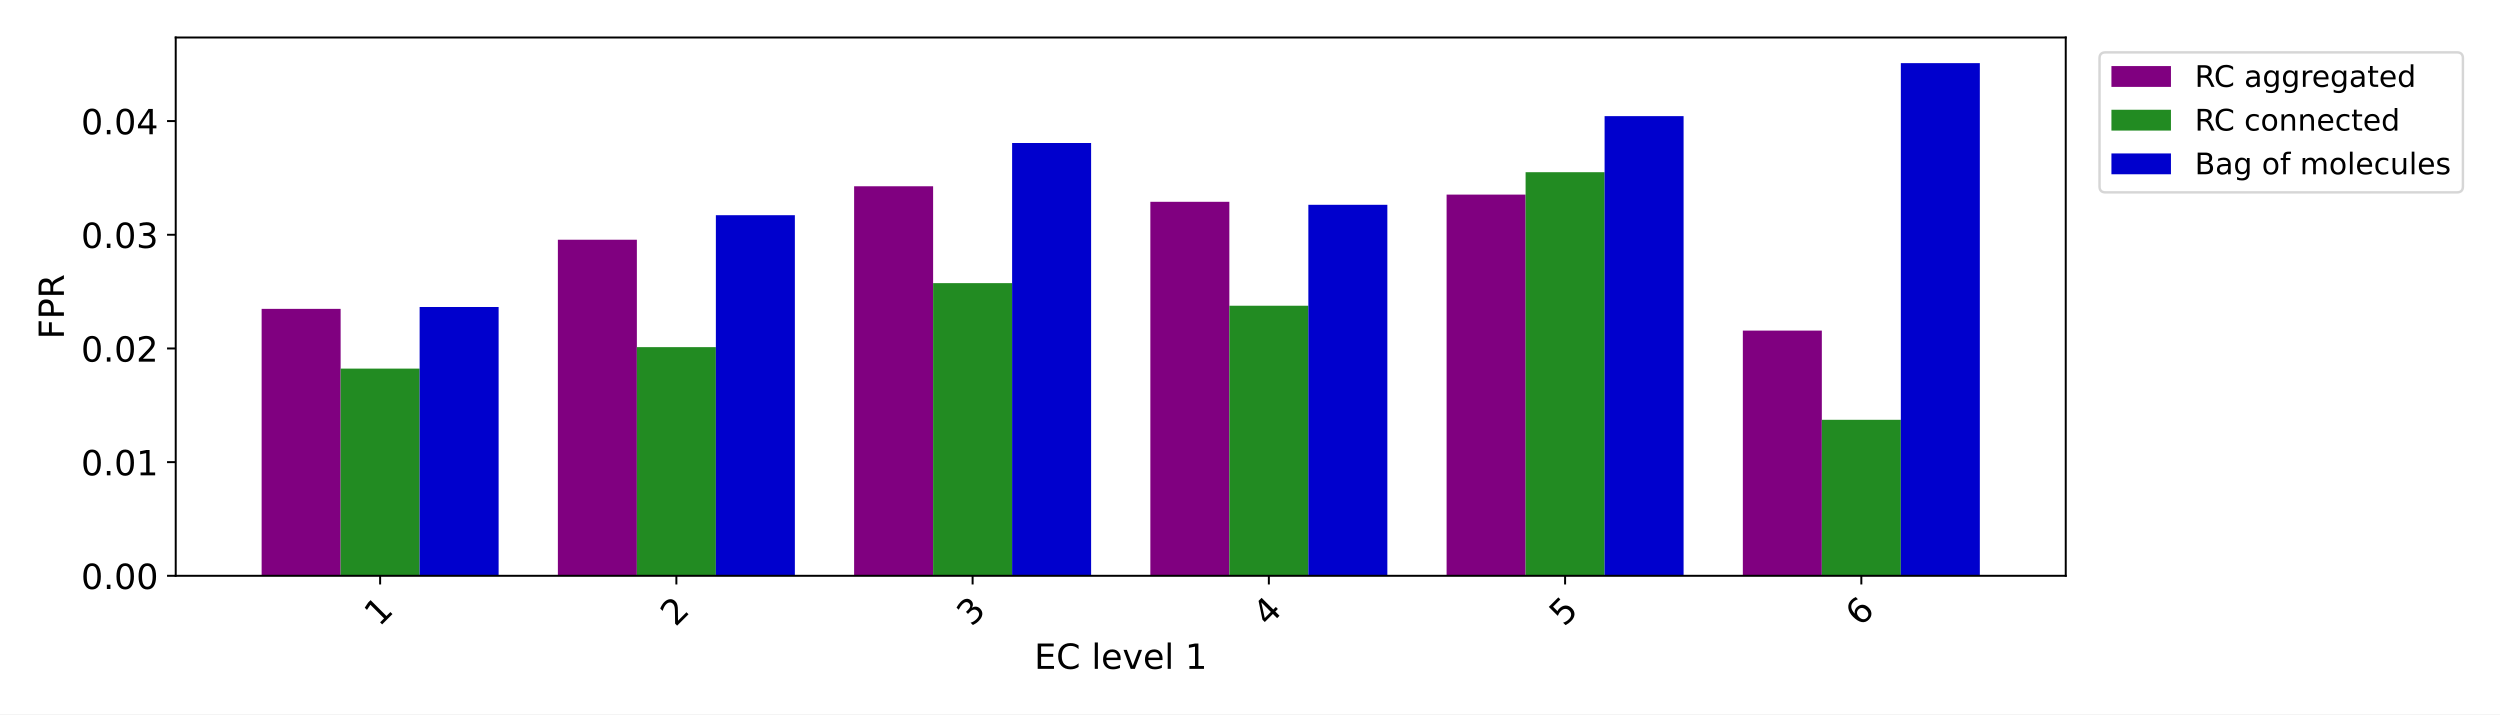
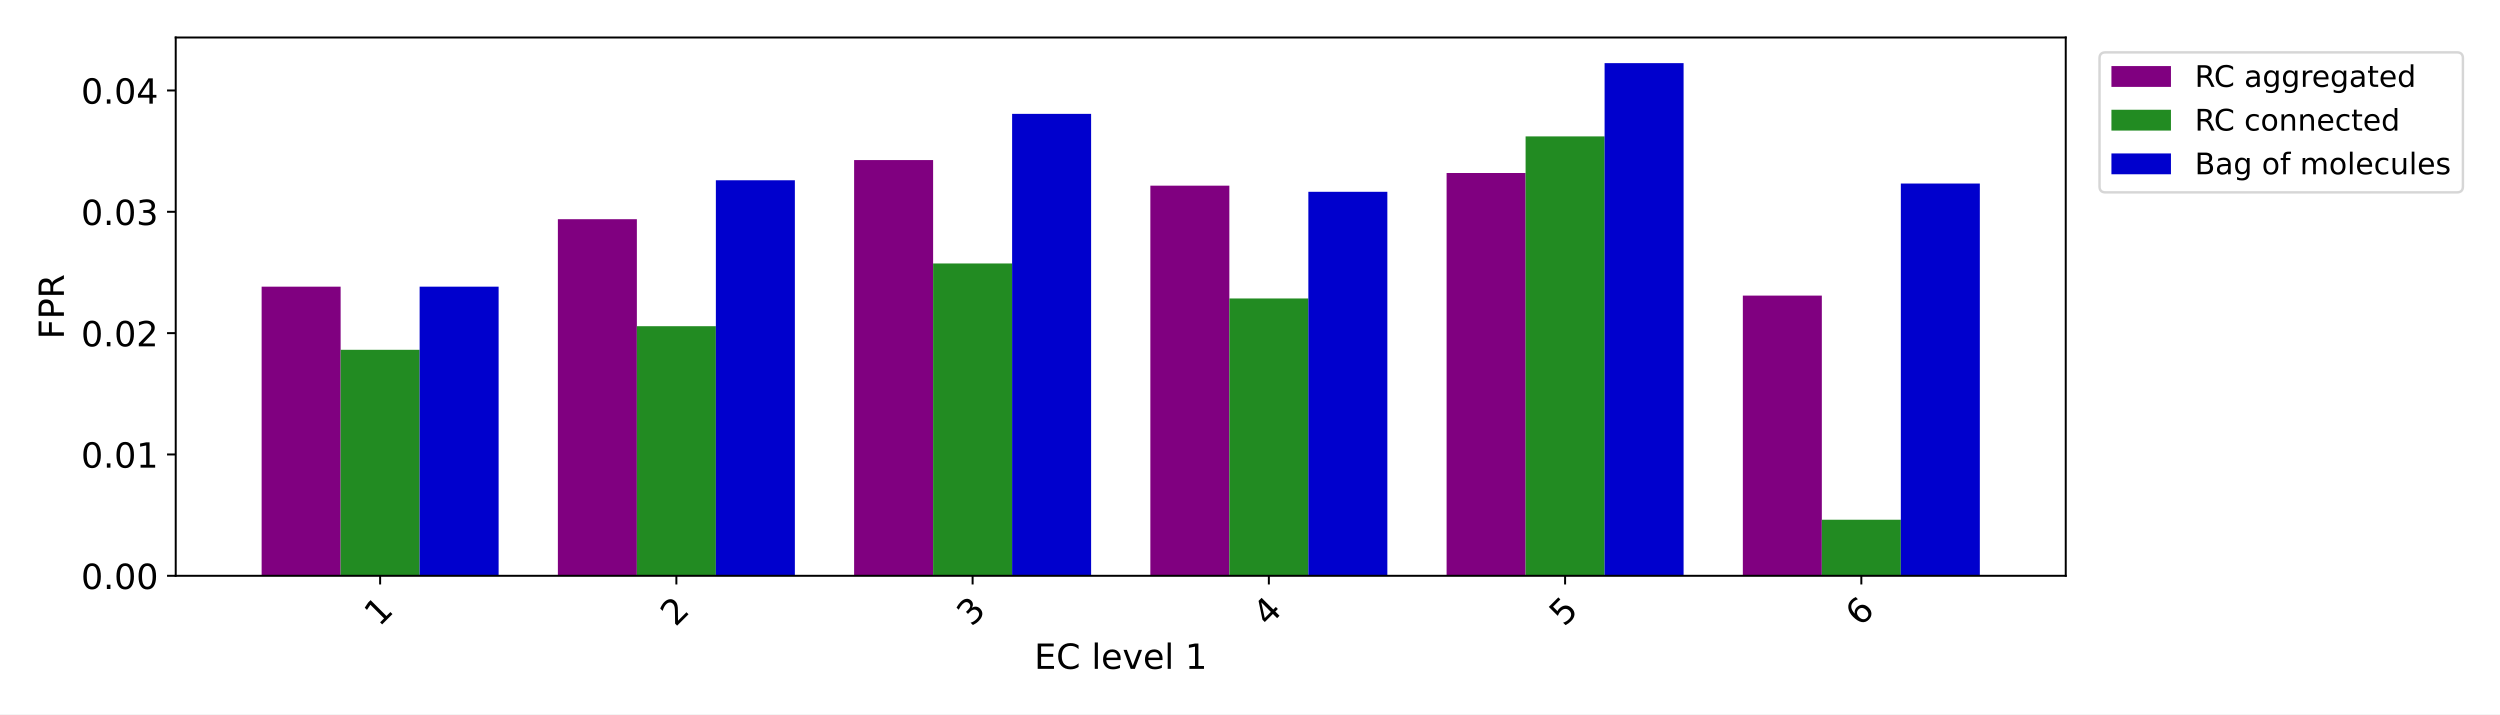
<svg xmlns="http://www.w3.org/2000/svg" xmlns:xlink="http://www.w3.org/1999/xlink" width="1008pt" height="288pt" viewBox="0 0 1008 288" version="1.1">
  <defs>
    <style type="text/css">*{stroke-linejoin: round; stroke-linecap: butt}</style>
  </defs>
  <g id="figure_1">
    <g id="patch_1">
      <path d="M 0 288  L 1008 288  L 1008 0  L 0 0  z " style="fill: #ffffff" />
    </g>
    <g id="axes_1">
      <g id="patch_2">
        <path d="M 70.85 232.163  L 832.908 232.163  L 832.908 15.12  L 70.85 15.12  z " style="fill: #ffffff" />
      </g>
      <g id="patch_3">
-         <path d="M 105.489 232.163  L 137.341 232.163  L 137.341 124.537  L 105.489 124.537  z " clip-path="url(#p4ef9a474c8)" style="fill: #800080" />
+         <path d="M 105.489 232.163  L 137.341 232.163  L 137.341 115.587  L 105.489 115.587  z " clip-path="url(#pcc85b727e2)" style="fill: #800080" />
      </g>
      <g id="patch_4">
-         <path d="M 224.934 232.163  L 256.786 232.163  L 256.786 96.662  L 224.934 96.662  z " clip-path="url(#p4ef9a474c8)" style="fill: #800080" />
+         <path d="M 224.934 232.163  L 256.786 232.163  L 256.786 88.374  L 224.934 88.374  z " clip-path="url(#pcc85b727e2)" style="fill: #800080" />
      </g>
      <g id="patch_5">
-         <path d="M 344.379 232.163  L 376.231 232.163  L 376.231 75.114  L 344.379 75.114  z " clip-path="url(#p4ef9a474c8)" style="fill: #800080" />
+         <path d="M 344.379 232.163  L 376.231 232.163  L 376.231 64.541  L 344.379 64.541  z " clip-path="url(#pcc85b727e2)" style="fill: #800080" />
      </g>
      <g id="patch_6">
-         <path d="M 463.823 232.163  L 495.675 232.163  L 495.675 81.374  L 463.823 81.374  z " clip-path="url(#p4ef9a474c8)" style="fill: #800080" />
+         <path d="M 463.823 232.163  L 495.675 232.163  L 495.675 74.869  L 463.823 74.869  z " clip-path="url(#pcc85b727e2)" style="fill: #800080" />
      </g>
      <g id="patch_7">
-         <path d="M 583.268 232.163  L 615.12 232.163  L 615.12 78.475  L 583.268 78.475  z " clip-path="url(#p4ef9a474c8)" style="fill: #800080" />
+         <path d="M 583.268 232.163  L 615.12 232.163  L 615.12 69.75  L 583.268 69.75  z " clip-path="url(#pcc85b727e2)" style="fill: #800080" />
      </g>
      <g id="patch_8">
-         <path d="M 702.713 232.163  L 734.565 232.163  L 734.565 133.303  L 702.713 133.303  z " clip-path="url(#p4ef9a474c8)" style="fill: #800080" />
+         <path d="M 702.713 232.163  L 734.565 232.163  L 734.565 119.182  L 702.713 119.182  z " clip-path="url(#pcc85b727e2)" style="fill: #800080" />
      </g>
      <g id="patch_9">
-         <path d="M 137.341 232.163  L 169.193 232.163  L 169.193 148.621  L 137.341 148.621  z " clip-path="url(#p4ef9a474c8)" style="fill: #228b22" />
+         <path d="M 137.341 232.163  L 169.193 232.163  L 169.193 141.037  L 137.341 141.037  z " clip-path="url(#pcc85b727e2)" style="fill: #228b22" />
      </g>
      <g id="patch_10">
-         <path d="M 256.786 232.163  L 288.638 232.163  L 288.638 139.973  L 256.786 139.973  z " clip-path="url(#p4ef9a474c8)" style="fill: #228b22" />
+         <path d="M 256.786 232.163  L 288.638 232.163  L 288.638 131.511  L 256.786 131.511  z " clip-path="url(#pcc85b727e2)" style="fill: #228b22" />
      </g>
      <g id="patch_11">
-         <path d="M 376.231 232.163  L 408.083 232.163  L 408.083 114.168  L 376.231 114.168  z " clip-path="url(#p4ef9a474c8)" style="fill: #228b22" />
+         <path d="M 376.231 232.163  L 408.083 232.163  L 408.083 106.225  L 376.231 106.225  z " clip-path="url(#pcc85b727e2)" style="fill: #228b22" />
      </g>
      <g id="patch_12">
-         <path d="M 495.675 232.163  L 527.527 232.163  L 527.527 123.26  L 495.675 123.26  z " clip-path="url(#p4ef9a474c8)" style="fill: #228b22" />
+         <path d="M 495.675 232.163  L 527.527 232.163  L 527.527 120.337  L 495.675 120.337  z " clip-path="url(#pcc85b727e2)" style="fill: #228b22" />
      </g>
      <g id="patch_13">
-         <path d="M 615.12 232.163  L 646.972 232.163  L 646.972 69.435  L 615.12 69.435  z " clip-path="url(#p4ef9a474c8)" style="fill: #228b22" />
+         <path d="M 615.12 232.163  L 646.972 232.163  L 646.972 54.985  L 615.12 54.985  z " clip-path="url(#pcc85b727e2)" style="fill: #228b22" />
      </g>
      <g id="patch_14">
-         <path d="M 734.565 232.163  L 766.417 232.163  L 766.417 169.252  L 734.565 169.252  z " clip-path="url(#p4ef9a474c8)" style="fill: #228b22" />
+         <path d="M 734.565 232.163  L 766.417 232.163  L 766.417 209.567  L 734.565 209.567  z " clip-path="url(#pcc85b727e2)" style="fill: #228b22" />
      </g>
      <g id="patch_15">
-         <path d="M 169.193 232.163  L 201.045 232.163  L 201.045 123.784  L 169.193 123.784  z " clip-path="url(#p4ef9a474c8)" style="fill: #0000cd" />
+         <path d="M 169.193 232.163  L 201.045 232.163  L 201.045 115.587  L 169.193 115.587  z " clip-path="url(#pcc85b727e2)" style="fill: #0000cd" />
      </g>
      <g id="patch_16">
-         <path d="M 288.638 232.163  L 320.49 232.163  L 320.49 86.763  L 288.638 86.763  z " clip-path="url(#p4ef9a474c8)" style="fill: #0000cd" />
+         <path d="M 288.638 232.163  L 320.49 232.163  L 320.49 72.688  L 288.638 72.688  z " clip-path="url(#pcc85b727e2)" style="fill: #0000cd" />
      </g>
      <g id="patch_17">
-         <path d="M 408.083 232.163  L 439.935 232.163  L 439.935 57.664  L 408.083 57.664  z " clip-path="url(#p4ef9a474c8)" style="fill: #0000cd" />
+         <path d="M 408.083 232.163  L 439.935 232.163  L 439.935 45.916  L 408.083 45.916  z " clip-path="url(#pcc85b727e2)" style="fill: #0000cd" />
      </g>
      <g id="patch_18">
-         <path d="M 527.527 232.163  L 559.379 232.163  L 559.379 82.57  L 527.527 82.57  z " clip-path="url(#p4ef9a474c8)" style="fill: #0000cd" />
+         <path d="M 527.527 232.163  L 559.379 232.163  L 559.379 77.327  L 527.527 77.327  z " clip-path="url(#pcc85b727e2)" style="fill: #0000cd" />
      </g>
      <g id="patch_19">
-         <path d="M 646.972 232.163  L 678.824 232.163  L 678.824 46.833  L 646.972 46.833  z " clip-path="url(#p4ef9a474c8)" style="fill: #0000cd" />
+         <path d="M 646.972 232.163  L 678.824 232.163  L 678.824 25.455  L 646.972 25.455  z " clip-path="url(#pcc85b727e2)" style="fill: #0000cd" />
      </g>
      <g id="patch_20">
-         <path d="M 766.417 232.163  L 798.269 232.163  L 798.269 25.455  L 766.417 25.455  z " clip-path="url(#p4ef9a474c8)" style="fill: #0000cd" />
+         <path d="M 766.417 232.163  L 798.269 232.163  L 798.269 73.989  L 766.417 73.989  z " clip-path="url(#pcc85b727e2)" style="fill: #0000cd" />
      </g>
      <g id="matplotlib.axis_1">
        <g id="xtick_1">
          <g id="line2d_1">
            <defs>
-               <path id="mcde9ddbee9" d="M 0 0  L 0 3.5  " style="stroke: #000000; stroke-width: 0.8" />
-             </defs>
-             <g>
-               <use xlink:href="#mcde9ddbee9" x="153.267" y="232.163" style="stroke: #000000; stroke-width: 0.8" />
+               <path id="m213dc28683" d="M 0 0  L 0 3.5  " style="stroke: #000000; stroke-width: 0.8" />
+             </defs>
+             <g>
+               <use xlink:href="#m213dc28683" x="153.267" y="232.163" style="stroke: #000000; stroke-width: 0.8" />
            </g>
          </g>
          <g id="text_1">
            <g transform="translate(152.8493 252.9834) rotate(-45) scale(0.14 -0.14)">
              <defs>
                <path id="DejaVuSans-31" d="M 794 531  L 1825 531  L 1825 4091  L 703 3866  L 703 4441  L 1819 4666  L 2450 4666  L 2450 531  L 3481 531  L 3481 0  L 794 0  L 794 531  z " transform="scale(0.015625)" />
              </defs>
              <use xlink:href="#DejaVuSans-31" />
            </g>
          </g>
        </g>
        <g id="xtick_2">
          <g id="line2d_2">
            <g>
-               <use xlink:href="#mcde9ddbee9" x="272.712" y="232.163" style="stroke: #000000; stroke-width: 0.8" />
+               <use xlink:href="#m213dc28683" x="272.712" y="232.163" style="stroke: #000000; stroke-width: 0.8" />
            </g>
          </g>
          <g id="text_2">
            <g transform="translate(272.2941 252.9834) rotate(-45) scale(0.14 -0.14)">
              <defs>
                <path id="DejaVuSans-32" d="M 1228 531  L 3431 531  L 3431 0  L 469 0  L 469 531  Q 828 903 1448 1529  Q 2069 2156 2228 2338  Q 2531 2678 2651 2914  Q 2772 3150 2772 3378  Q 2772 3750 2511 3984  Q 2250 4219 1831 4219  Q 1534 4219 1204 4116  Q 875 4013 500 3803  L 500 4441  Q 881 4594 1212 4672  Q 1544 4750 1819 4750  Q 2544 4750 2975 4387  Q 3406 4025 3406 3419  Q 3406 3131 3298 2873  Q 3191 2616 2906 2266  Q 2828 2175 2409 1742  Q 1991 1309 1228 531  z " transform="scale(0.015625)" />
              </defs>
              <use xlink:href="#DejaVuSans-32" />
            </g>
          </g>
        </g>
        <g id="xtick_3">
          <g id="line2d_3">
            <g>
-               <use xlink:href="#mcde9ddbee9" x="392.157" y="232.163" style="stroke: #000000; stroke-width: 0.8" />
+               <use xlink:href="#m213dc28683" x="392.157" y="232.163" style="stroke: #000000; stroke-width: 0.8" />
            </g>
          </g>
          <g id="text_3">
            <g transform="translate(391.739 252.9834) rotate(-45) scale(0.14 -0.14)">
              <defs>
                <path id="DejaVuSans-33" d="M 2597 2516  Q 3050 2419 3304 2112  Q 3559 1806 3559 1356  Q 3559 666 3084 287  Q 2609 -91 1734 -91  Q 1441 -91 1130 -33  Q 819 25 488 141  L 488 750  Q 750 597 1062 519  Q 1375 441 1716 441  Q 2309 441 2620 675  Q 2931 909 2931 1356  Q 2931 1769 2642 2001  Q 2353 2234 1838 2234  L 1294 2234  L 1294 2753  L 1863 2753  Q 2328 2753 2575 2939  Q 2822 3125 2822 3475  Q 2822 3834 2567 4026  Q 2313 4219 1838 4219  Q 1578 4219 1281 4162  Q 984 4106 628 3988  L 628 4550  Q 988 4650 1302 4700  Q 1616 4750 1894 4750  Q 2613 4750 3031 4423  Q 3450 4097 3450 3541  Q 3450 3153 3228 2886  Q 3006 2619 2597 2516  z " transform="scale(0.015625)" />
              </defs>
              <use xlink:href="#DejaVuSans-33" />
            </g>
          </g>
        </g>
        <g id="xtick_4">
          <g id="line2d_4">
            <g>
-               <use xlink:href="#mcde9ddbee9" x="511.601" y="232.163" style="stroke: #000000; stroke-width: 0.8" />
+               <use xlink:href="#m213dc28683" x="511.601" y="232.163" style="stroke: #000000; stroke-width: 0.8" />
            </g>
          </g>
          <g id="text_4">
            <g transform="translate(511.1838 252.9834) rotate(-45) scale(0.14 -0.14)">
              <defs>
                <path id="DejaVuSans-34" d="M 2419 4116  L 825 1625  L 2419 1625  L 2419 4116  z M 2253 4666  L 3047 4666  L 3047 1625  L 3713 1625  L 3713 1100  L 3047 1100  L 3047 0  L 2419 0  L 2419 1100  L 313 1100  L 313 1709  L 2253 4666  z " transform="scale(0.015625)" />
              </defs>
              <use xlink:href="#DejaVuSans-34" />
            </g>
          </g>
        </g>
        <g id="xtick_5">
          <g id="line2d_5">
            <g>
-               <use xlink:href="#mcde9ddbee9" x="631.046" y="232.163" style="stroke: #000000; stroke-width: 0.8" />
+               <use xlink:href="#m213dc28683" x="631.046" y="232.163" style="stroke: #000000; stroke-width: 0.8" />
            </g>
          </g>
          <g id="text_5">
            <g transform="translate(630.6286 252.9834) rotate(-45) scale(0.14 -0.14)">
              <defs>
                <path id="DejaVuSans-35" d="M 691 4666  L 3169 4666  L 3169 4134  L 1269 4134  L 1269 2991  Q 1406 3038 1543 3061  Q 1681 3084 1819 3084  Q 2600 3084 3056 2656  Q 3513 2228 3513 1497  Q 3513 744 3044 326  Q 2575 -91 1722 -91  Q 1428 -91 1123 -41  Q 819 9 494 109  L 494 744  Q 775 591 1075 516  Q 1375 441 1709 441  Q 2250 441 2565 725  Q 2881 1009 2881 1497  Q 2881 1984 2565 2268  Q 2250 2553 1709 2553  Q 1456 2553 1204 2497  Q 953 2441 691 2322  L 691 4666  z " transform="scale(0.015625)" />
              </defs>
              <use xlink:href="#DejaVuSans-35" />
            </g>
          </g>
        </g>
        <g id="xtick_6">
          <g id="line2d_6">
            <g>
-               <use xlink:href="#mcde9ddbee9" x="750.491" y="232.163" style="stroke: #000000; stroke-width: 0.8" />
+               <use xlink:href="#m213dc28683" x="750.491" y="232.163" style="stroke: #000000; stroke-width: 0.8" />
            </g>
          </g>
          <g id="text_6">
            <g transform="translate(750.0734 252.9834) rotate(-45) scale(0.14 -0.14)">
              <defs>
                <path id="DejaVuSans-36" d="M 2113 2584  Q 1688 2584 1439 2293  Q 1191 2003 1191 1497  Q 1191 994 1439 701  Q 1688 409 2113 409  Q 2538 409 2786 701  Q 3034 994 3034 1497  Q 3034 2003 2786 2293  Q 2538 2584 2113 2584  z M 3366 4563  L 3366 3988  Q 3128 4100 2886 4159  Q 2644 4219 2406 4219  Q 1781 4219 1451 3797  Q 1122 3375 1075 2522  Q 1259 2794 1537 2939  Q 1816 3084 2150 3084  Q 2853 3084 3261 2657  Q 3669 2231 3669 1497  Q 3669 778 3244 343  Q 2819 -91 2113 -91  Q 1303 -91 875 529  Q 447 1150 447 2328  Q 447 3434 972 4092  Q 1497 4750 2381 4750  Q 2619 4750 2861 4703  Q 3103 4656 3366 4563  z " transform="scale(0.015625)" />
              </defs>
              <use xlink:href="#DejaVuSans-36" />
            </g>
          </g>
        </g>
        <g id="text_7">
          <g transform="translate(417.0179 269.68) scale(0.14 -0.14)">
            <defs>
              <path id="DejaVuSans-45" d="M 628 4666  L 3578 4666  L 3578 4134  L 1259 4134  L 1259 2753  L 3481 2753  L 3481 2222  L 1259 2222  L 1259 531  L 3634 531  L 3634 0  L 628 0  L 628 4666  z " transform="scale(0.015625)" />
              <path id="DejaVuSans-43" d="M 4122 4306  L 4122 3641  Q 3803 3938 3442 4084  Q 3081 4231 2675 4231  Q 1875 4231 1450 3742  Q 1025 3253 1025 2328  Q 1025 1406 1450 917  Q 1875 428 2675 428  Q 3081 428 3442 575  Q 3803 722 4122 1019  L 4122 359  Q 3791 134 3420 21  Q 3050 -91 2638 -91  Q 1578 -91 968 557  Q 359 1206 359 2328  Q 359 3453 968 4101  Q 1578 4750 2638 4750  Q 3056 4750 3426 4639  Q 3797 4528 4122 4306  z " transform="scale(0.015625)" />
              <path id="DejaVuSans-20" transform="scale(0.015625)" />
              <path id="DejaVuSans-6c" d="M 603 4863  L 1178 4863  L 1178 0  L 603 0  L 603 4863  z " transform="scale(0.015625)" />
              <path id="DejaVuSans-65" d="M 3597 1894  L 3597 1613  L 953 1613  Q 991 1019 1311 708  Q 1631 397 2203 397  Q 2534 397 2845 478  Q 3156 559 3463 722  L 3463 178  Q 3153 47 2828 -22  Q 2503 -91 2169 -91  Q 1331 -91 842 396  Q 353 884 353 1716  Q 353 2575 817 3079  Q 1281 3584 2069 3584  Q 2775 3584 3186 3129  Q 3597 2675 3597 1894  z M 3022 2063  Q 3016 2534 2758 2815  Q 2500 3097 2075 3097  Q 1594 3097 1305 2825  Q 1016 2553 972 2059  L 3022 2063  z " transform="scale(0.015625)" />
              <path id="DejaVuSans-76" d="M 191 3500  L 800 3500  L 1894 563  L 2988 3500  L 3597 3500  L 2284 0  L 1503 0  L 191 3500  z " transform="scale(0.015625)" />
            </defs>
            <use xlink:href="#DejaVuSans-45" />
            <use xlink:href="#DejaVuSans-43" x="63.184" />
            <use xlink:href="#DejaVuSans-20" x="133.008" />
            <use xlink:href="#DejaVuSans-6c" x="164.795" />
            <use xlink:href="#DejaVuSans-65" x="192.578" />
            <use xlink:href="#DejaVuSans-76" x="254.102" />
            <use xlink:href="#DejaVuSans-65" x="313.281" />
            <use xlink:href="#DejaVuSans-6c" x="374.805" />
            <use xlink:href="#DejaVuSans-20" x="402.588" />
            <use xlink:href="#DejaVuSans-31" x="434.375" />
          </g>
        </g>
      </g>
      <g id="matplotlib.axis_2">
        <g id="ytick_1">
          <g id="line2d_7">
            <defs>
-               <path id="m4ffc6d8de7" d="M 0 0  L -3.5 0  " style="stroke: #000000; stroke-width: 0.8" />
-             </defs>
-             <g>
-               <use xlink:href="#m4ffc6d8de7" x="70.85" y="232.163" style="stroke: #000000; stroke-width: 0.8" />
+               <path id="ma2bc97fdbd" d="M 0 0  L -3.5 0  " style="stroke: #000000; stroke-width: 0.8" />
+             </defs>
+             <g>
+               <use xlink:href="#ma2bc97fdbd" x="70.85" y="232.163" style="stroke: #000000; stroke-width: 0.8" />
            </g>
          </g>
          <g id="text_8">
            <g transform="translate(32.67813 237.4817) scale(0.14 -0.14)">
              <defs>
                <path id="DejaVuSans-30" d="M 2034 4250  Q 1547 4250 1301 3770  Q 1056 3291 1056 2328  Q 1056 1369 1301 889  Q 1547 409 2034 409  Q 2525 409 2770 889  Q 3016 1369 3016 2328  Q 3016 3291 2770 3770  Q 2525 4250 2034 4250  z M 2034 4750  Q 2819 4750 3233 4129  Q 3647 3509 3647 2328  Q 3647 1150 3233 529  Q 2819 -91 2034 -91  Q 1250 -91 836 529  Q 422 1150 422 2328  Q 422 3509 836 4129  Q 1250 4750 2034 4750  z " transform="scale(0.015625)" />
                <path id="DejaVuSans-2e" d="M 684 794  L 1344 794  L 1344 0  L 684 0  L 684 794  z " transform="scale(0.015625)" />
              </defs>
              <use xlink:href="#DejaVuSans-30" />
              <use xlink:href="#DejaVuSans-2e" x="63.623" />
              <use xlink:href="#DejaVuSans-30" x="95.41" />
              <use xlink:href="#DejaVuSans-30" x="159.033" />
            </g>
          </g>
        </g>
        <g id="ytick_2">
          <g id="line2d_8">
            <g>
-               <use xlink:href="#m4ffc6d8de7" x="70.85" y="186.328" style="stroke: #000000; stroke-width: 0.8" />
+               <use xlink:href="#ma2bc97fdbd" x="70.85" y="183.242" style="stroke: #000000; stroke-width: 0.8" />
            </g>
          </g>
          <g id="text_9">
-             <g transform="translate(32.67813 191.6466) scale(0.14 -0.14)">
+             <g transform="translate(32.67813 188.561) scale(0.14 -0.14)">
              <use xlink:href="#DejaVuSans-30" />
              <use xlink:href="#DejaVuSans-2e" x="63.623" />
              <use xlink:href="#DejaVuSans-30" x="95.41" />
              <use xlink:href="#DejaVuSans-31" x="159.033" />
            </g>
          </g>
        </g>
        <g id="ytick_3">
          <g id="line2d_9">
            <g>
-               <use xlink:href="#m4ffc6d8de7" x="70.85" y="140.493" style="stroke: #000000; stroke-width: 0.8" />
+               <use xlink:href="#ma2bc97fdbd" x="70.85" y="134.321" style="stroke: #000000; stroke-width: 0.8" />
            </g>
          </g>
          <g id="text_10">
-             <g transform="translate(32.67813 145.8115) scale(0.14 -0.14)">
+             <g transform="translate(32.67813 139.6402) scale(0.14 -0.14)">
              <use xlink:href="#DejaVuSans-30" />
              <use xlink:href="#DejaVuSans-2e" x="63.623" />
              <use xlink:href="#DejaVuSans-30" x="95.41" />
              <use xlink:href="#DejaVuSans-32" x="159.033" />
            </g>
          </g>
        </g>
        <g id="ytick_4">
          <g id="line2d_10">
            <g>
-               <use xlink:href="#m4ffc6d8de7" x="70.85" y="94.657" style="stroke: #000000; stroke-width: 0.8" />
+               <use xlink:href="#ma2bc97fdbd" x="70.85" y="85.401" style="stroke: #000000; stroke-width: 0.8" />
            </g>
          </g>
          <g id="text_11">
-             <g transform="translate(32.67813 99.97634) scale(0.14 -0.14)">
+             <g transform="translate(32.67813 90.71944) scale(0.14 -0.14)">
              <use xlink:href="#DejaVuSans-30" />
              <use xlink:href="#DejaVuSans-2e" x="63.623" />
              <use xlink:href="#DejaVuSans-30" x="95.41" />
              <use xlink:href="#DejaVuSans-33" x="159.033" />
            </g>
          </g>
        </g>
        <g id="ytick_5">
          <g id="line2d_11">
            <g>
-               <use xlink:href="#m4ffc6d8de7" x="70.85" y="48.822" style="stroke: #000000; stroke-width: 0.8" />
+               <use xlink:href="#ma2bc97fdbd" x="70.85" y="36.48" style="stroke: #000000; stroke-width: 0.8" />
            </g>
          </g>
          <g id="text_12">
-             <g transform="translate(32.67813 54.14121) scale(0.14 -0.14)">
+             <g transform="translate(32.67813 41.79868) scale(0.14 -0.14)">
              <use xlink:href="#DejaVuSans-30" />
              <use xlink:href="#DejaVuSans-2e" x="63.623" />
              <use xlink:href="#DejaVuSans-30" x="95.41" />
              <use xlink:href="#DejaVuSans-34" x="159.033" />
            </g>
          </g>
        </g>
        <g id="text_13">
          <g transform="translate(25.76656 136.7522) rotate(-90) scale(0.14 -0.14)">
            <defs>
              <path id="DejaVuSans-46" d="M 628 4666  L 3309 4666  L 3309 4134  L 1259 4134  L 1259 2759  L 3109 2759  L 3109 2228  L 1259 2228  L 1259 0  L 628 0  L 628 4666  z " transform="scale(0.015625)" />
              <path id="DejaVuSans-50" d="M 1259 4147  L 1259 2394  L 2053 2394  Q 2494 2394 2734 2622  Q 2975 2850 2975 3272  Q 2975 3691 2734 3919  Q 2494 4147 2053 4147  L 1259 4147  z M 628 4666  L 2053 4666  Q 2838 4666 3239 4311  Q 3641 3956 3641 3272  Q 3641 2581 3239 2228  Q 2838 1875 2053 1875  L 1259 1875  L 1259 0  L 628 0  L 628 4666  z " transform="scale(0.015625)" />
              <path id="DejaVuSans-52" d="M 2841 2188  Q 3044 2119 3236 1894  Q 3428 1669 3622 1275  L 4263 0  L 3584 0  L 2988 1197  Q 2756 1666 2539 1819  Q 2322 1972 1947 1972  L 1259 1972  L 1259 0  L 628 0  L 628 4666  L 2053 4666  Q 2853 4666 3247 4331  Q 3641 3997 3641 3322  Q 3641 2881 3436 2590  Q 3231 2300 2841 2188  z M 1259 4147  L 1259 2491  L 2053 2491  Q 2509 2491 2742 2702  Q 2975 2913 2975 3322  Q 2975 3731 2742 3939  Q 2509 4147 2053 4147  L 1259 4147  z " transform="scale(0.015625)" />
            </defs>
            <use xlink:href="#DejaVuSans-46" />
            <use xlink:href="#DejaVuSans-50" x="57.52" />
            <use xlink:href="#DejaVuSans-52" x="117.822" />
          </g>
        </g>
      </g>
      <g id="patch_21">
        <path d="M 70.85 232.163  L 70.85 15.12  " style="fill: none; stroke: #000000; stroke-width: 0.8; stroke-linejoin: miter; stroke-linecap: square" />
      </g>
      <g id="patch_22">
        <path d="M 832.908 232.163  L 832.908 15.12  " style="fill: none; stroke: #000000; stroke-width: 0.8; stroke-linejoin: miter; stroke-linecap: square" />
      </g>
      <g id="patch_23">
        <path d="M 70.85 232.163  L 832.908 232.163  " style="fill: none; stroke: #000000; stroke-width: 0.8; stroke-linejoin: miter; stroke-linecap: square" />
      </g>
      <g id="patch_24">
        <path d="M 70.85 15.12  L 832.908 15.12  " style="fill: none; stroke: #000000; stroke-width: 0.8; stroke-linejoin: miter; stroke-linecap: square" />
      </g>
      <g id="legend_1">
        <g id="patch_25">
          <path d="M 848.929 77.561  L 990.649 77.561  Q 993.049 77.561 993.049 75.161  L 993.049 23.52  Q 993.049 21.12 990.649 21.12  L 848.929 21.12  Q 846.529 21.12 846.529 23.52  L 846.529 75.161  Q 846.529 77.561 848.929 77.561  z " style="fill: #ffffff; opacity: 0.8; stroke: #cccccc; stroke-linejoin: miter" />
        </g>
        <g id="patch_26">
          <path d="M 851.329 35.038  L 875.329 35.038  L 875.329 26.638  L 851.329 26.638  z " style="fill: #800080" />
        </g>
        <g id="text_14">
          <g transform="translate(884.9286 35.03813) scale(0.12 -0.12)">
            <defs>
              <path id="DejaVuSans-61" d="M 2194 1759  Q 1497 1759 1228 1600  Q 959 1441 959 1056  Q 959 750 1161 570  Q 1363 391 1709 391  Q 2188 391 2477 730  Q 2766 1069 2766 1631  L 2766 1759  L 2194 1759  z M 3341 1997  L 3341 0  L 2766 0  L 2766 531  Q 2569 213 2275 61  Q 1981 -91 1556 -91  Q 1019 -91 701 211  Q 384 513 384 1019  Q 384 1609 779 1909  Q 1175 2209 1959 2209  L 2766 2209  L 2766 2266  Q 2766 2663 2505 2880  Q 2244 3097 1772 3097  Q 1472 3097 1187 3025  Q 903 2953 641 2809  L 641 3341  Q 956 3463 1253 3523  Q 1550 3584 1831 3584  Q 2591 3584 2966 3190  Q 3341 2797 3341 1997  z " transform="scale(0.015625)" />
              <path id="DejaVuSans-67" d="M 2906 1791  Q 2906 2416 2648 2759  Q 2391 3103 1925 3103  Q 1463 3103 1205 2759  Q 947 2416 947 1791  Q 947 1169 1205 825  Q 1463 481 1925 481  Q 2391 481 2648 825  Q 2906 1169 2906 1791  z M 3481 434  Q 3481 -459 3084 -895  Q 2688 -1331 1869 -1331  Q 1566 -1331 1297 -1286  Q 1028 -1241 775 -1147  L 775 -588  Q 1028 -725 1275 -790  Q 1522 -856 1778 -856  Q 2344 -856 2625 -561  Q 2906 -266 2906 331  L 2906 616  Q 2728 306 2450 153  Q 2172 0 1784 0  Q 1141 0 747 490  Q 353 981 353 1791  Q 353 2603 747 3093  Q 1141 3584 1784 3584  Q 2172 3584 2450 3431  Q 2728 3278 2906 2969  L 2906 3500  L 3481 3500  L 3481 434  z " transform="scale(0.015625)" />
              <path id="DejaVuSans-72" d="M 2631 2963  Q 2534 3019 2420 3045  Q 2306 3072 2169 3072  Q 1681 3072 1420 2755  Q 1159 2438 1159 1844  L 1159 0  L 581 0  L 581 3500  L 1159 3500  L 1159 2956  Q 1341 3275 1631 3429  Q 1922 3584 2338 3584  Q 2397 3584 2469 3576  Q 2541 3569 2628 3553  L 2631 2963  z " transform="scale(0.015625)" />
              <path id="DejaVuSans-74" d="M 1172 4494  L 1172 3500  L 2356 3500  L 2356 3053  L 1172 3053  L 1172 1153  Q 1172 725 1289 603  Q 1406 481 1766 481  L 2356 481  L 2356 0  L 1766 0  Q 1100 0 847 248  Q 594 497 594 1153  L 594 3053  L 172 3053  L 172 3500  L 594 3500  L 594 4494  L 1172 4494  z " transform="scale(0.015625)" />
              <path id="DejaVuSans-64" d="M 2906 2969  L 2906 4863  L 3481 4863  L 3481 0  L 2906 0  L 2906 525  Q 2725 213 2448 61  Q 2172 -91 1784 -91  Q 1150 -91 751 415  Q 353 922 353 1747  Q 353 2572 751 3078  Q 1150 3584 1784 3584  Q 2172 3584 2448 3432  Q 2725 3281 2906 2969  z M 947 1747  Q 947 1113 1208 752  Q 1469 391 1925 391  Q 2381 391 2643 752  Q 2906 1113 2906 1747  Q 2906 2381 2643 2742  Q 2381 3103 1925 3103  Q 1469 3103 1208 2742  Q 947 2381 947 1747  z " transform="scale(0.015625)" />
            </defs>
            <use xlink:href="#DejaVuSans-52" />
            <use xlink:href="#DejaVuSans-43" x="64.482" />
            <use xlink:href="#DejaVuSans-20" x="134.307" />
            <use xlink:href="#DejaVuSans-61" x="166.094" />
            <use xlink:href="#DejaVuSans-67" x="227.373" />
            <use xlink:href="#DejaVuSans-67" x="290.85" />
            <use xlink:href="#DejaVuSans-72" x="354.326" />
            <use xlink:href="#DejaVuSans-65" x="393.189" />
            <use xlink:href="#DejaVuSans-67" x="454.713" />
            <use xlink:href="#DejaVuSans-61" x="518.189" />
            <use xlink:href="#DejaVuSans-74" x="579.469" />
            <use xlink:href="#DejaVuSans-65" x="618.678" />
            <use xlink:href="#DejaVuSans-64" x="680.201" />
          </g>
        </g>
        <g id="patch_27">
          <path d="M 851.329 52.652  L 875.329 52.652  L 875.329 44.252  L 851.329 44.252  z " style="fill: #228b22" />
        </g>
        <g id="text_15">
          <g transform="translate(884.9286 52.65187) scale(0.12 -0.12)">
            <defs>
              <path id="DejaVuSans-63" d="M 3122 3366  L 3122 2828  Q 2878 2963 2633 3030  Q 2388 3097 2138 3097  Q 1578 3097 1268 2742  Q 959 2388 959 1747  Q 959 1106 1268 751  Q 1578 397 2138 397  Q 2388 397 2633 464  Q 2878 531 3122 666  L 3122 134  Q 2881 22 2623 -34  Q 2366 -91 2075 -91  Q 1284 -91 818 406  Q 353 903 353 1747  Q 353 2603 823 3093  Q 1294 3584 2113 3584  Q 2378 3584 2631 3529  Q 2884 3475 3122 3366  z " transform="scale(0.015625)" />
              <path id="DejaVuSans-6f" d="M 1959 3097  Q 1497 3097 1228 2736  Q 959 2375 959 1747  Q 959 1119 1226 758  Q 1494 397 1959 397  Q 2419 397 2687 759  Q 2956 1122 2956 1747  Q 2956 2369 2687 2733  Q 2419 3097 1959 3097  z M 1959 3584  Q 2709 3584 3137 3096  Q 3566 2609 3566 1747  Q 3566 888 3137 398  Q 2709 -91 1959 -91  Q 1206 -91 779 398  Q 353 888 353 1747  Q 353 2609 779 3096  Q 1206 3584 1959 3584  z " transform="scale(0.015625)" />
              <path id="DejaVuSans-6e" d="M 3513 2113  L 3513 0  L 2938 0  L 2938 2094  Q 2938 2591 2744 2837  Q 2550 3084 2163 3084  Q 1697 3084 1428 2787  Q 1159 2491 1159 1978  L 1159 0  L 581 0  L 581 3500  L 1159 3500  L 1159 2956  Q 1366 3272 1645 3428  Q 1925 3584 2291 3584  Q 2894 3584 3203 3211  Q 3513 2838 3513 2113  z " transform="scale(0.015625)" />
            </defs>
            <use xlink:href="#DejaVuSans-52" />
            <use xlink:href="#DejaVuSans-43" x="64.482" />
            <use xlink:href="#DejaVuSans-20" x="134.307" />
            <use xlink:href="#DejaVuSans-63" x="166.094" />
            <use xlink:href="#DejaVuSans-6f" x="221.074" />
            <use xlink:href="#DejaVuSans-6e" x="282.256" />
            <use xlink:href="#DejaVuSans-6e" x="345.635" />
            <use xlink:href="#DejaVuSans-65" x="409.014" />
            <use xlink:href="#DejaVuSans-63" x="470.537" />
            <use xlink:href="#DejaVuSans-74" x="525.518" />
            <use xlink:href="#DejaVuSans-65" x="564.727" />
            <use xlink:href="#DejaVuSans-64" x="626.25" />
          </g>
        </g>
        <g id="patch_28">
          <path d="M 851.329 70.266  L 875.329 70.266  L 875.329 61.866  L 851.329 61.866  z " style="fill: #0000cd" />
        </g>
        <g id="text_16">
          <g transform="translate(884.9286 70.26562) scale(0.12 -0.12)">
            <defs>
              <path id="DejaVuSans-42" d="M 1259 2228  L 1259 519  L 2272 519  Q 2781 519 3026 730  Q 3272 941 3272 1375  Q 3272 1813 3026 2020  Q 2781 2228 2272 2228  L 1259 2228  z M 1259 4147  L 1259 2741  L 2194 2741  Q 2656 2741 2882 2914  Q 3109 3088 3109 3444  Q 3109 3797 2882 3972  Q 2656 4147 2194 4147  L 1259 4147  z M 628 4666  L 2241 4666  Q 2963 4666 3353 4366  Q 3744 4066 3744 3513  Q 3744 3084 3544 2831  Q 3344 2578 2956 2516  Q 3422 2416 3680 2098  Q 3938 1781 3938 1306  Q 3938 681 3513 340  Q 3088 0 2303 0  L 628 0  L 628 4666  z " transform="scale(0.015625)" />
              <path id="DejaVuSans-66" d="M 2375 4863  L 2375 4384  L 1825 4384  Q 1516 4384 1395 4259  Q 1275 4134 1275 3809  L 1275 3500  L 2222 3500  L 2222 3053  L 1275 3053  L 1275 0  L 697 0  L 697 3053  L 147 3053  L 147 3500  L 697 3500  L 697 3744  Q 697 4328 969 4595  Q 1241 4863 1831 4863  L 2375 4863  z " transform="scale(0.015625)" />
              <path id="DejaVuSans-6d" d="M 3328 2828  Q 3544 3216 3844 3400  Q 4144 3584 4550 3584  Q 5097 3584 5394 3201  Q 5691 2819 5691 2113  L 5691 0  L 5113 0  L 5113 2094  Q 5113 2597 4934 2840  Q 4756 3084 4391 3084  Q 3944 3084 3684 2787  Q 3425 2491 3425 1978  L 3425 0  L 2847 0  L 2847 2094  Q 2847 2600 2669 2842  Q 2491 3084 2119 3084  Q 1678 3084 1418 2786  Q 1159 2488 1159 1978  L 1159 0  L 581 0  L 581 3500  L 1159 3500  L 1159 2956  Q 1356 3278 1631 3431  Q 1906 3584 2284 3584  Q 2666 3584 2933 3390  Q 3200 3197 3328 2828  z " transform="scale(0.015625)" />
              <path id="DejaVuSans-75" d="M 544 1381  L 544 3500  L 1119 3500  L 1119 1403  Q 1119 906 1312 657  Q 1506 409 1894 409  Q 2359 409 2629 706  Q 2900 1003 2900 1516  L 2900 3500  L 3475 3500  L 3475 0  L 2900 0  L 2900 538  Q 2691 219 2414 64  Q 2138 -91 1772 -91  Q 1169 -91 856 284  Q 544 659 544 1381  z M 1991 3584  L 1991 3584  z " transform="scale(0.015625)" />
              <path id="DejaVuSans-73" d="M 2834 3397  L 2834 2853  Q 2591 2978 2328 3040  Q 2066 3103 1784 3103  Q 1356 3103 1142 2972  Q 928 2841 928 2578  Q 928 2378 1081 2264  Q 1234 2150 1697 2047  L 1894 2003  Q 2506 1872 2764 1633  Q 3022 1394 3022 966  Q 3022 478 2636 193  Q 2250 -91 1575 -91  Q 1294 -91 989 -36  Q 684 19 347 128  L 347 722  Q 666 556 975 473  Q 1284 391 1588 391  Q 1994 391 2212 530  Q 2431 669 2431 922  Q 2431 1156 2273 1281  Q 2116 1406 1581 1522  L 1381 1569  Q 847 1681 609 1914  Q 372 2147 372 2553  Q 372 3047 722 3315  Q 1072 3584 1716 3584  Q 2034 3584 2315 3537  Q 2597 3491 2834 3397  z " transform="scale(0.015625)" />
            </defs>
            <use xlink:href="#DejaVuSans-42" />
            <use xlink:href="#DejaVuSans-61" x="68.604" />
            <use xlink:href="#DejaVuSans-67" x="129.883" />
            <use xlink:href="#DejaVuSans-20" x="193.359" />
            <use xlink:href="#DejaVuSans-6f" x="225.146" />
            <use xlink:href="#DejaVuSans-66" x="286.328" />
            <use xlink:href="#DejaVuSans-20" x="321.533" />
            <use xlink:href="#DejaVuSans-6d" x="353.32" />
            <use xlink:href="#DejaVuSans-6f" x="450.732" />
            <use xlink:href="#DejaVuSans-6c" x="511.914" />
            <use xlink:href="#DejaVuSans-65" x="539.697" />
            <use xlink:href="#DejaVuSans-63" x="601.221" />
            <use xlink:href="#DejaVuSans-75" x="656.201" />
            <use xlink:href="#DejaVuSans-6c" x="719.58" />
            <use xlink:href="#DejaVuSans-65" x="747.363" />
            <use xlink:href="#DejaVuSans-73" x="808.887" />
          </g>
        </g>
      </g>
    </g>
  </g>
  <defs>
-     <clipPath id="p4ef9a474c8">
+     <clipPath id="pcc85b727e2">
      <rect x="70.85" y="15.12" width="762.058" height="217.043" />
    </clipPath>
  </defs>
</svg>
